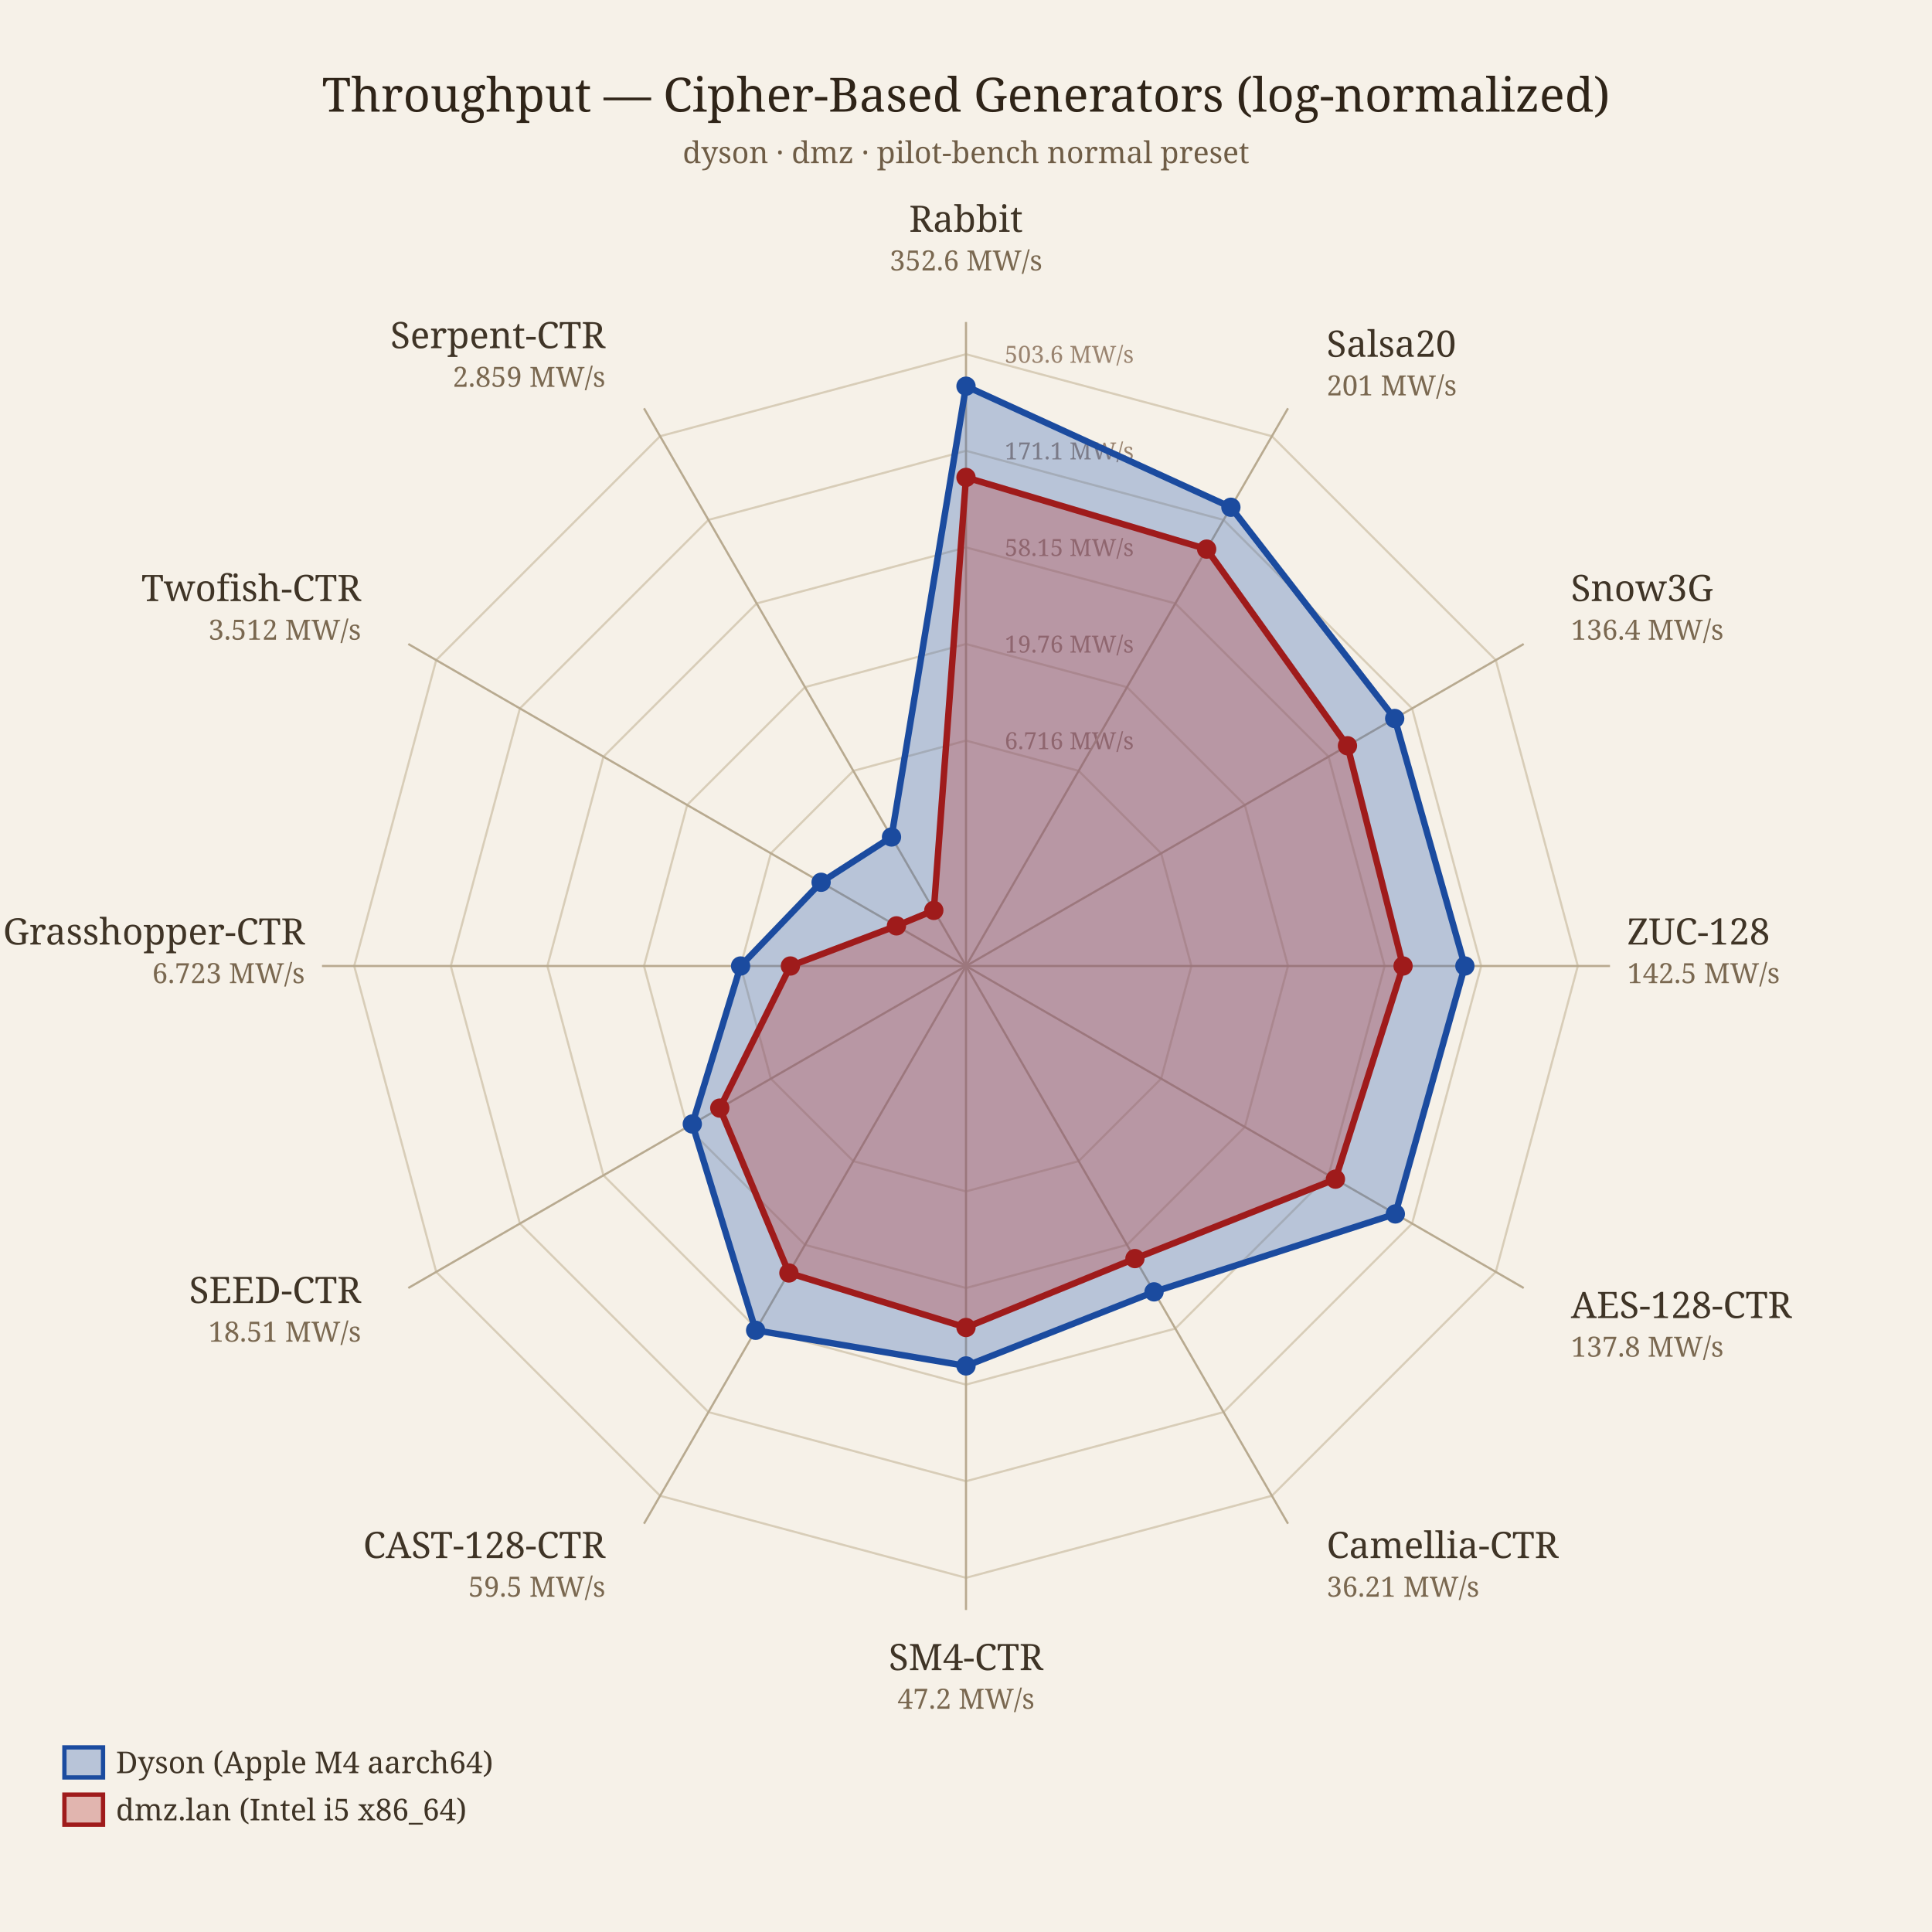
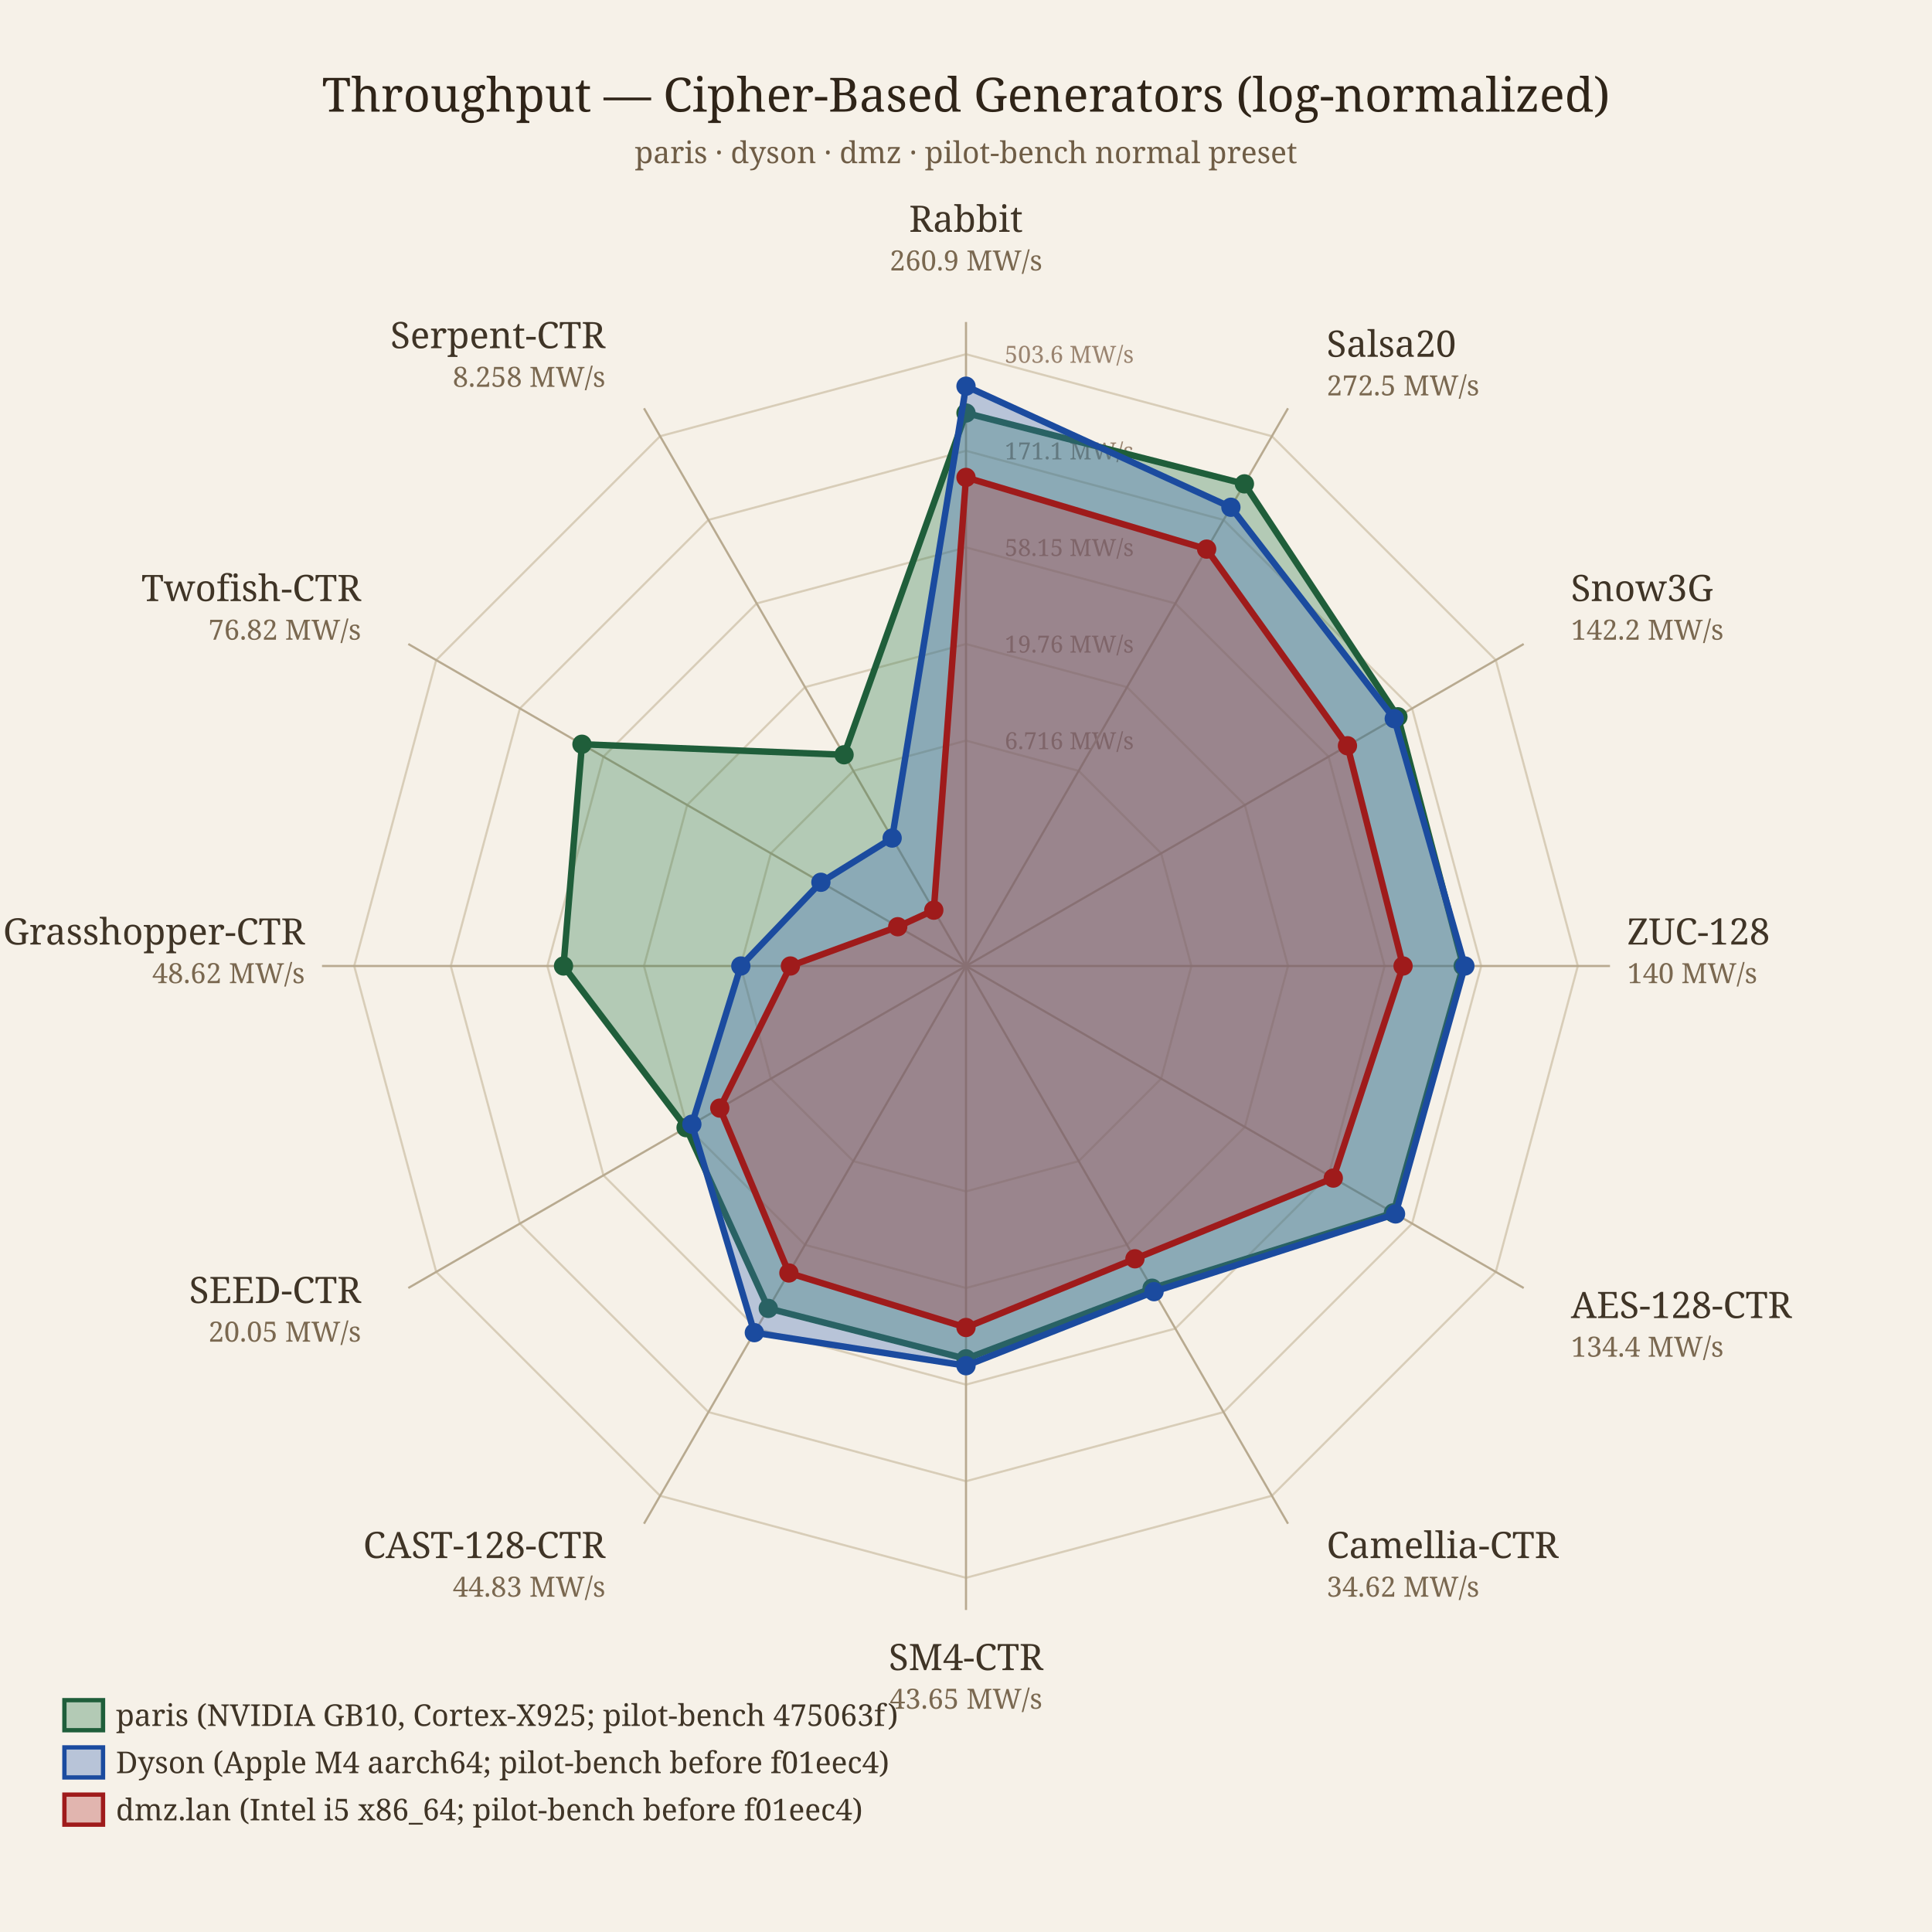
<svg xmlns="http://www.w3.org/2000/svg" width="900" height="900" viewBox="0 0 900 900">
  <rect width="100%" height="100%" fill="#f6f1e8" />
  <g stroke="#d8cdb8" fill="none">
    <polygon points="450.0,345.0 502.5,359.1 540.9,397.5 555.0,450.0 540.9,502.5 502.5,540.9 450.0,555.0 397.5,540.9 359.1,502.5 345.0,450.0 359.1,397.5 397.5,359.1" stroke-width="1" />
    <polygon points="450.0,300.0 525.0,320.1 579.9,375.0 600.0,450.0 579.9,525.0 525.0,579.9 450.0,600.0 375.0,579.9 320.1,525.0 300.0,450.0 320.1,375.0 375.0,320.1" stroke-width="1" />
    <polygon points="450.0,255.0 547.5,281.1 618.9,352.5 645.0,450.0 618.9,547.5 547.5,618.9 450.0,645.0 352.5,618.9 281.1,547.5 255.0,450.0 281.1,352.5 352.5,281.1" stroke-width="1" />
    <polygon points="450.0,210.0 570.0,242.2 657.8,330.0 690.0,450.0 657.8,570.0 570.0,657.8 450.0,690.0 330.0,657.8 242.2,570.0 210.0,450.0 242.2,330.0 330.0,242.2" stroke-width="1" />
    <polygon points="450.0,165.0 592.5,203.2 696.8,307.5 735.0,450.0 696.8,592.5 592.5,696.8 450.0,735.0 307.5,696.8 203.2,592.5 165.0,450.0 203.2,307.5 307.5,203.2" stroke-width="1" />
  </g>
  <g font-family="Georgia, serif" font-size="11" fill="#9a8470" text-anchor="middle">
    <text x="468.0" y="349.0" text-anchor="start">6.716 MW/s</text>
    <text x="468.0" y="304.0" text-anchor="start">19.76 MW/s</text>
    <text x="468.0" y="259.0" text-anchor="start">58.15 MW/s</text>
    <text x="468.0" y="214.0" text-anchor="start">171.1 MW/s</text>
    <text x="468.0" y="169.0" text-anchor="start">503.6 MW/s</text>
  </g>
  <g stroke="#b8aa90" stroke-width="1">
    <line x1="450" y1="450" x2="450.0" y2="150.0" />
    <line x1="450" y1="450" x2="600.0" y2="190.2" />
    <line x1="450" y1="450" x2="709.8" y2="300.0" />
    <line x1="450" y1="450" x2="750.0" y2="450.0" />
    <line x1="450" y1="450" x2="709.8" y2="600.0" />
    <line x1="450" y1="450" x2="600.0" y2="709.8" />
    <line x1="450" y1="450" x2="450.0" y2="750.0" />
    <line x1="450" y1="450" x2="300.0" y2="709.8" />
    <line x1="450" y1="450" x2="190.2" y2="600.0" />
    <line x1="450" y1="450" x2="150.0" y2="450.0" />
    <line x1="450" y1="450" x2="190.2" y2="300.0" />
    <line x1="450" y1="450" x2="300.0" y2="190.2" />
  </g>
-   <polygon points="450.0,179.9 573.4,236.3 649.7,334.7 682.4,450.0 650.0,565.5 537.6,601.8 450.0,636.3 352.0,619.7 322.5,523.6 345.0,450.0 382.5,411.0 415.3,389.9" fill="#3c6bb855" stroke="#1b4b9f" stroke-width="3" />
+   <polygon points="450.0,192.4 579.7,225.4 651.2,333.9 681.6,450.0 649.1,565.0 536.7,600.1 450.0,633.0 357.9,609.5 319.6,525.3 262.5,450.0 271.1,346.7 393.2,351.6" fill="#2e7d4f55" stroke="#1f5e3a" stroke-width="3" />
+   <g>
+     <circle cx="450.0" cy="192.4" r="4.5" fill="#1f5e3a" />
+     <circle cx="579.7" cy="225.4" r="4.5" fill="#1f5e3a" />
+     <circle cx="651.2" cy="333.9" r="4.5" fill="#1f5e3a" />
+     <circle cx="681.6" cy="450.0" r="4.5" fill="#1f5e3a" />
+     <circle cx="649.1" cy="565.0" r="4.5" fill="#1f5e3a" />
+     <circle cx="536.7" cy="600.1" r="4.5" fill="#1f5e3a" />
+     <circle cx="450.0" cy="633.0" r="4.5" fill="#1f5e3a" />
+     <circle cx="357.9" cy="609.5" r="4.5" fill="#1f5e3a" />
+     <circle cx="319.6" cy="525.3" r="4.5" fill="#1f5e3a" />
+     <circle cx="262.5" cy="450.0" r="4.5" fill="#1f5e3a" />
+     <circle cx="271.1" cy="346.7" r="4.5" fill="#1f5e3a" />
+     <circle cx="393.2" cy="351.6" r="4.5" fill="#1f5e3a" />
+   </g>
+   <polygon points="450.0,179.9 573.4,236.3 649.5,334.8 682.4,450.0 650.1,565.5 537.6,601.7 450.0,636.2 351.4,620.8 322.3,523.7 345.1,450.0 382.4,411.0 415.6,390.4" fill="#3c6bb855" stroke="#1b4b9f" stroke-width="3" />
  <g>
    <circle cx="450.0" cy="179.9" r="4.5" fill="#1b4b9f" />
    <circle cx="573.4" cy="236.3" r="4.5" fill="#1b4b9f" />
-     <circle cx="649.7" cy="334.7" r="4.5" fill="#1b4b9f" />
+     <circle cx="649.5" cy="334.8" r="4.5" fill="#1b4b9f" />
    <circle cx="682.4" cy="450.0" r="4.5" fill="#1b4b9f" />
-     <circle cx="650.0" cy="565.5" r="4.5" fill="#1b4b9f" />
-     <circle cx="537.6" cy="601.8" r="4.5" fill="#1b4b9f" />
-     <circle cx="450.0" cy="636.3" r="4.5" fill="#1b4b9f" />
-     <circle cx="352.0" cy="619.7" r="4.5" fill="#1b4b9f" />
-     <circle cx="322.5" cy="523.6" r="4.5" fill="#1b4b9f" />
-     <circle cx="345.0" cy="450.0" r="4.5" fill="#1b4b9f" />
-     <circle cx="382.5" cy="411.0" r="4.5" fill="#1b4b9f" />
-     <circle cx="415.3" cy="389.9" r="4.5" fill="#1b4b9f" />
+     <circle cx="650.1" cy="565.5" r="4.5" fill="#1b4b9f" />
+     <circle cx="537.6" cy="601.7" r="4.5" fill="#1b4b9f" />
+     <circle cx="450.0" cy="636.2" r="4.5" fill="#1b4b9f" />
+     <circle cx="351.4" cy="620.8" r="4.5" fill="#1b4b9f" />
+     <circle cx="322.3" cy="523.7" r="4.5" fill="#1b4b9f" />
+     <circle cx="345.1" cy="450.0" r="4.5" fill="#1b4b9f" />
+     <circle cx="382.4" cy="411.0" r="4.5" fill="#1b4b9f" />
+     <circle cx="415.6" cy="390.4" r="4.5" fill="#1b4b9f" />
  </g>
-   <polygon points="450.0,222.4 562.1,255.8 627.7,347.4 653.6,450.0 622.1,549.3 528.7,586.3 450.0,618.4 367.5,593.0 335.3,516.2 368.2,450.0 417.6,431.3 435.0,424.1" fill="#b83c3c55" stroke="#9f1b1b" stroke-width="3" />
+   <polygon points="450.0,222.4 562.1,255.8 627.7,347.4 653.6,450.0 621.1,548.8 528.7,586.4 450.0,618.4 367.5,593.0 335.3,516.2 368.2,450.0 418.2,431.7 435.0,424.0" fill="#b83c3c55" stroke="#9f1b1b" stroke-width="3" />
  <g>
    <circle cx="450.0" cy="222.4" r="4.5" fill="#9f1b1b" />
    <circle cx="562.1" cy="255.8" r="4.5" fill="#9f1b1b" />
    <circle cx="627.7" cy="347.4" r="4.5" fill="#9f1b1b" />
    <circle cx="653.6" cy="450.0" r="4.5" fill="#9f1b1b" />
-     <circle cx="622.1" cy="549.3" r="4.5" fill="#9f1b1b" />
-     <circle cx="528.7" cy="586.3" r="4.5" fill="#9f1b1b" />
+     <circle cx="621.1" cy="548.8" r="4.5" fill="#9f1b1b" />
+     <circle cx="528.7" cy="586.4" r="4.5" fill="#9f1b1b" />
    <circle cx="450.0" cy="618.4" r="4.5" fill="#9f1b1b" />
    <circle cx="367.5" cy="593.0" r="4.5" fill="#9f1b1b" />
    <circle cx="335.3" cy="516.2" r="4.5" fill="#9f1b1b" />
    <circle cx="368.2" cy="450.0" r="4.5" fill="#9f1b1b" />
-     <circle cx="417.6" cy="431.3" r="4.5" fill="#9f1b1b" />
-     <circle cx="435.0" cy="424.1" r="4.5" fill="#9f1b1b" />
+     <circle cx="418.2" cy="431.7" r="4.5" fill="#9f1b1b" />
+     <circle cx="435.0" cy="424.0" r="4.5" fill="#9f1b1b" />
  </g>
  <g font-family="Georgia, serif" font-size="17" fill="#3f3426">
    <text x="450.0" y="108.0" text-anchor="middle">Rabbit</text>
-     <text x="450.0" y="126.0" text-anchor="middle" font-size="13" fill="#7a6850">352.6 MW/s</text>
+     <text x="450.0" y="126.0" text-anchor="middle" font-size="13" fill="#7a6850">260.9 MW/s</text>
    <text x="618.0" y="166.2" text-anchor="start">Salsa20</text>
-     <text x="618.0" y="184.2" text-anchor="start" font-size="13" fill="#7a6850">201 MW/s</text>
+     <text x="618.0" y="184.2" text-anchor="start" font-size="13" fill="#7a6850">272.5 MW/s</text>
    <text x="731.8" y="280.0" text-anchor="start">Snow3G</text>
-     <text x="731.8" y="298.0" text-anchor="start" font-size="13" fill="#7a6850">136.4 MW/s</text>
+     <text x="731.8" y="298.0" text-anchor="start" font-size="13" fill="#7a6850">142.2 MW/s</text>
    <text x="758.0" y="440.0" text-anchor="start">ZUC-128</text>
-     <text x="758.0" y="458.0" text-anchor="start" font-size="13" fill="#7a6850">142.5 MW/s</text>
+     <text x="758.0" y="458.0" text-anchor="start" font-size="13" fill="#7a6850">140 MW/s</text>
    <text x="731.8" y="614.0" text-anchor="start">AES-128-CTR</text>
-     <text x="731.8" y="632.0" text-anchor="start" font-size="13" fill="#7a6850">137.8 MW/s</text>
+     <text x="731.8" y="632.0" text-anchor="start" font-size="13" fill="#7a6850">134.4 MW/s</text>
    <text x="618.0" y="725.8" text-anchor="start">Camellia-CTR</text>
-     <text x="618.0" y="743.8" text-anchor="start" font-size="13" fill="#7a6850">36.21 MW/s</text>
+     <text x="618.0" y="743.8" text-anchor="start" font-size="13" fill="#7a6850">34.62 MW/s</text>
    <text x="450.0" y="778.0" text-anchor="middle">SM4-CTR</text>
-     <text x="450.0" y="796.0" text-anchor="middle" font-size="13" fill="#7a6850">47.2 MW/s</text>
+     <text x="450.0" y="796.0" text-anchor="middle" font-size="13" fill="#7a6850">43.65 MW/s</text>
    <text x="282.0" y="725.8" text-anchor="end">CAST-128-CTR</text>
-     <text x="282.0" y="743.8" text-anchor="end" font-size="13" fill="#7a6850">59.5 MW/s</text>
+     <text x="282.0" y="743.8" text-anchor="end" font-size="13" fill="#7a6850">44.83 MW/s</text>
    <text x="168.2" y="607.0" text-anchor="end">SEED-CTR</text>
-     <text x="168.2" y="625.0" text-anchor="end" font-size="13" fill="#7a6850">18.51 MW/s</text>
+     <text x="168.2" y="625.0" text-anchor="end" font-size="13" fill="#7a6850">20.05 MW/s</text>
    <text x="142.0" y="440.0" text-anchor="end">Grasshopper-CTR</text>
-     <text x="142.0" y="458.0" text-anchor="end" font-size="13" fill="#7a6850">6.723 MW/s</text>
+     <text x="142.0" y="458.0" text-anchor="end" font-size="13" fill="#7a6850">48.62 MW/s</text>
    <text x="168.2" y="280.0" text-anchor="end">Twofish-CTR</text>
-     <text x="168.2" y="298.0" text-anchor="end" font-size="13" fill="#7a6850">3.512 MW/s</text>
+     <text x="168.2" y="298.0" text-anchor="end" font-size="13" fill="#7a6850">76.82 MW/s</text>
    <text x="282.0" y="162.2" text-anchor="end">Serpent-CTR</text>
-     <text x="282.0" y="180.2" text-anchor="end" font-size="13" fill="#7a6850">2.859 MW/s</text>
+     <text x="282.0" y="180.2" text-anchor="end" font-size="13" fill="#7a6850">8.258 MW/s</text>
  </g>
  <g font-family="Georgia, serif" font-size="14" fill="#3f3426">
+     <rect x="30" y="792" width="18" height="14" fill="#2e7d4f55" stroke="#1f5e3a" stroke-width="2" />
+     <text x="54" y="804">paris (NVIDIA GB10, Cortex-X925; pilot-bench 475063f)</text>
    <rect x="30" y="814" width="18" height="14" fill="#3c6bb855" stroke="#1b4b9f" stroke-width="2" />
-     <text x="54" y="826">Dyson (Apple M4 aarch64)</text>
+     <text x="54" y="826">Dyson (Apple M4 aarch64; pilot-bench before f01eec4)</text>
    <rect x="30" y="836" width="18" height="14" fill="#b83c3c55" stroke="#9f1b1b" stroke-width="2" />
-     <text x="54" y="848">dmz.lan (Intel i5 x86_64)</text>
+     <text x="54" y="848">dmz.lan (Intel i5 x86_64; pilot-bench before f01eec4)</text>
  </g>
  <text x="450" y="52" text-anchor="middle" font-family="Georgia, serif" font-size="22" fill="#2f2418">Throughput — Cipher-Based Generators (log-normalized)</text>
-   <text x="450" y="76" text-anchor="middle" font-family="Georgia, serif" font-size="14" fill="#6f5d46">dyson · dmz · pilot-bench normal preset</text>
+   <text x="450" y="76" text-anchor="middle" font-family="Georgia, serif" font-size="14" fill="#6f5d46">paris · dyson · dmz · pilot-bench normal preset</text>
</svg>
